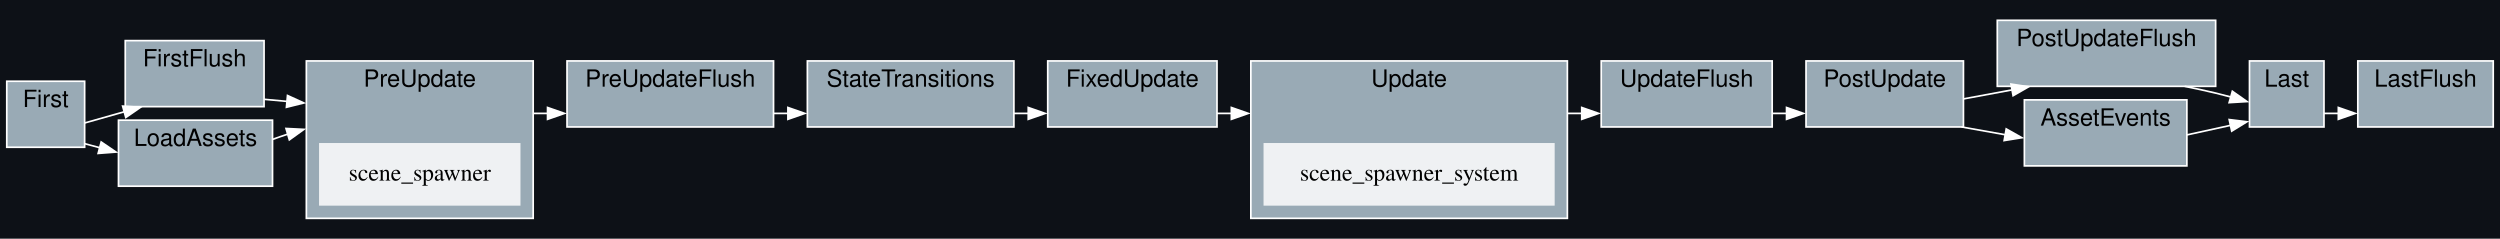
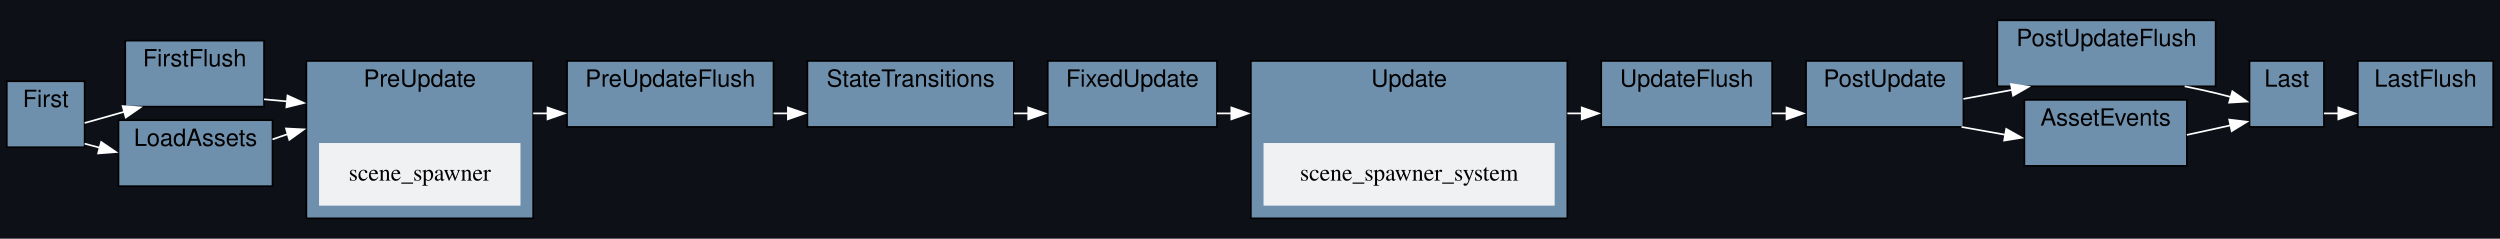
<svg xmlns="http://www.w3.org/2000/svg" width="1477pt" height="141pt" viewBox="0.00 0.00 1477.00 141.00">
  <g id="graph0" class="graph" transform="scale(1 1) rotate(0) translate(4 137)">
    <polygon fill="#0d1117" stroke="none" points="-4,4 -4,-137 1473,-137 1473,4 -4,4" />
    <g id="clust1" class="cluster">
-       <polygon fill="#99aab5" stroke="white" points="70,-74 70,-113 152,-113 152,-74 70,-74" />
+       <polygon fill="#6f90ad" stroke="black" points="70,-74 70,-113 152,-113 152,-74 70,-74" />
      <text text-anchor="middle" x="111" y="-97.8" font-family="Helvetica,sans-Serif" font-size="14.00">FirstFlush</text>
    </g>
    <g id="clust2" class="cluster">
-       <polygon fill="#99aab5" stroke="white" points="331,-62 331,-101 453,-101 453,-62 331,-62" />
+       <polygon fill="#6f90ad" stroke="black" points="331,-62 331,-101 453,-101 453,-62 331,-62" />
      <text text-anchor="middle" x="392" y="-85.8" font-family="Helvetica,sans-Serif" font-size="14.00">PreUpdateFlush</text>
    </g>
    <g id="clust3" class="cluster">
-       <polygon fill="#99aab5" stroke="white" points="942,-62 942,-101 1043,-101 1043,-62 942,-62" />
+       <polygon fill="#6f90ad" stroke="black" points="942,-62 942,-101 1043,-101 1043,-62 942,-62" />
      <text text-anchor="middle" x="992.5" y="-85.8" font-family="Helvetica,sans-Serif" font-size="14.00">UpdateFlush</text>
    </g>
    <g id="clust4" class="cluster">
-       <polygon fill="#99aab5" stroke="white" points="1176,-86 1176,-125 1305,-125 1305,-86 1176,-86" />
+       <polygon fill="#6f90ad" stroke="black" points="1176,-86 1176,-125 1305,-125 1305,-86 1176,-86" />
      <text text-anchor="middle" x="1240.5" y="-109.8" font-family="Helvetica,sans-Serif" font-size="14.00">PostUpdateFlush</text>
    </g>
    <g id="clust5" class="cluster">
-       <polygon fill="#99aab5" stroke="white" points="1389,-62 1389,-101 1469,-101 1469,-62 1389,-62" />
+       <polygon fill="#6f90ad" stroke="black" points="1389,-62 1389,-101 1469,-101 1469,-62 1389,-62" />
      <text text-anchor="middle" x="1429" y="-85.8" font-family="Helvetica,sans-Serif" font-size="14.00">LastFlush</text>
    </g>
    <g id="clust6" class="cluster">
-       <polygon fill="#99aab5" stroke="white" points="0,-50 0,-89 46,-89 46,-50 0,-50" />
+       <polygon fill="#6f90ad" stroke="black" points="0,-50 0,-89 46,-89 46,-50 0,-50" />
      <text text-anchor="middle" x="23" y="-73.8" font-family="Helvetica,sans-Serif" font-size="14.00">First</text>
    </g>
    <g id="clust7" class="cluster">
-       <polygon fill="#99aab5" stroke="white" points="177,-8 177,-101 311,-101 311,-8 177,-8" />
+       <polygon fill="#6f90ad" stroke="black" points="177,-8 177,-101 311,-101 311,-8 177,-8" />
      <text text-anchor="middle" x="244" y="-85.8" font-family="Helvetica,sans-Serif" font-size="14.00">PreUpdate</text>
    </g>
    <g id="clust8" class="cluster">
-       <polygon fill="#99aab5" stroke="white" points="473,-62 473,-101 595,-101 595,-62 473,-62" />
+       <polygon fill="#6f90ad" stroke="black" points="473,-62 473,-101 595,-101 595,-62 473,-62" />
      <text text-anchor="middle" x="534" y="-85.8" font-family="Helvetica,sans-Serif" font-size="14.00">StateTransitions</text>
    </g>
    <g id="clust9" class="cluster">
-       <polygon fill="#99aab5" stroke="white" points="615,-62 615,-101 715,-101 715,-62 615,-62" />
+       <polygon fill="#6f90ad" stroke="black" points="615,-62 615,-101 715,-101 715,-62 615,-62" />
      <text text-anchor="middle" x="665" y="-85.8" font-family="Helvetica,sans-Serif" font-size="14.00">FixedUpdate</text>
    </g>
    <g id="clust10" class="cluster">
-       <polygon fill="#99aab5" stroke="white" points="735,-8 735,-101 922,-101 922,-8 735,-8" />
+       <polygon fill="#6f90ad" stroke="black" points="735,-8 735,-101 922,-101 922,-8 735,-8" />
      <text text-anchor="middle" x="828.5" y="-85.8" font-family="Helvetica,sans-Serif" font-size="14.00">Update</text>
    </g>
    <g id="clust11" class="cluster">
-       <polygon fill="#99aab5" stroke="white" points="1063,-62 1063,-101 1156,-101 1156,-62 1063,-62" />
+       <polygon fill="#6f90ad" stroke="black" points="1063,-62 1063,-101 1156,-101 1156,-62 1063,-62" />
      <text text-anchor="middle" x="1109.5" y="-85.8" font-family="Helvetica,sans-Serif" font-size="14.00">PostUpdate</text>
    </g>
    <g id="clust12" class="cluster">
-       <polygon fill="#99aab5" stroke="white" points="1325,-62 1325,-101 1369,-101 1369,-62 1325,-62" />
+       <polygon fill="#6f90ad" stroke="black" points="1325,-62 1325,-101 1369,-101 1369,-62 1325,-62" />
      <text text-anchor="middle" x="1347" y="-85.8" font-family="Helvetica,sans-Serif" font-size="14.00">Last</text>
    </g>
    <g id="clust13" class="cluster">
-       <polygon fill="#99aab5" stroke="white" points="66,-27 66,-66 157,-66 157,-27 66,-27" />
+       <polygon fill="#6f90ad" stroke="black" points="66,-27 66,-66 157,-66 157,-27 66,-27" />
      <text text-anchor="middle" x="111.5" y="-50.8" font-family="Helvetica,sans-Serif" font-size="14.00">LoadAssets</text>
    </g>
    <g id="clust14" class="cluster">
-       <polygon fill="#99aab5" stroke="white" points="1192,-39 1192,-78 1288,-78 1288,-39 1192,-39" />
+       <polygon fill="#6f90ad" stroke="black" points="1192,-39 1192,-78 1288,-78 1288,-39 1192,-39" />
      <text text-anchor="middle" x="1240" y="-62.8" font-family="Helvetica,sans-Serif" font-size="14.00">AssetEvents</text>
    </g>
    <g id="edge2" class="edge">
      <path fill="none" stroke="white" d="M152,-78.34C156.38,-77.93 160.95,-77.52 165.6,-77.09" />
      <polygon fill="white" stroke="white" points="165.86,-80.58 175.49,-76.18 165.22,-73.61 165.86,-80.58" />
    </g>
    <g id="edge4" class="edge">
      <path fill="none" stroke="white" d="M453,-70C455.88,-70 458.78,-70 461.68,-70" />
      <polygon fill="white" stroke="white" points="461.49,-73.5 471.49,-70 461.49,-66.5 461.49,-73.5" />
    </g>
    <g id="edge8" class="edge">
      <path fill="none" stroke="white" d="M1043,-70C1045.92,-70 1048.88,-70 1051.82,-70" />
      <polygon fill="white" stroke="white" points="1051.49,-73.5 1061.49,-70 1051.49,-66.5 1051.49,-73.5" />
    </g>
    <g id="edge10" class="edge">
      <path fill="none" stroke="white" d="M1286.71,-86C1292.88,-84.76 1299.11,-83.41 1305,-82 1307.97,-81.29 1311.04,-80.5 1314.11,-79.67" />
      <polygon fill="white" stroke="white" points="1314.88,-83.09 1323.55,-76.99 1312.97,-76.35 1314.88,-83.09" />
    </g>
    <g id="edge1" class="edge">
      <path fill="none" stroke="white" d="M46,-64.34C52.44,-66.18 59.5,-68.18 66,-70 67.17,-70.33 68.36,-70.66 69.55,-70.99" />
      <polygon fill="white" stroke="white" points="68.45,-74.32 79.02,-73.6 70.31,-67.57 68.45,-74.32" />
    </g>
    <g id="edge13" class="edge">
      <path fill="none" stroke="white" d="M46,-52.12C48.89,-51.34 51.94,-50.53 55.09,-49.68" />
      <polygon fill="white" stroke="white" points="55.78,-53.12 64.54,-47.16 53.98,-46.36 55.78,-53.12" />
    </g>
    <g id="edge3" class="edge">
      <path fill="none" stroke="white" d="M311,-70C313.95,-70 316.93,-70 319.89,-70" />
      <polygon fill="white" stroke="white" points="319.49,-73.5 329.49,-70 319.49,-66.5 319.49,-73.5" />
    </g>
    <g id="node8" class="node">
      <polygon fill="#eff1f3" stroke="#eff1f3" points="303,-52 185,-52 185,-16 303,-16 303,-52" />
      <text text-anchor="middle" x="244" y="-30.3" font-family="Times,serif" font-size="14.00">scene_spawner</text>
    </g>
    <g id="edge5" class="edge">
      <path fill="none" stroke="white" d="M595,-70C597.86,-70 600.74,-70 603.6,-70" />
      <polygon fill="white" stroke="white" points="603.49,-73.5 613.49,-70 603.49,-66.5 603.49,-73.5" />
    </g>
    <g id="edge6" class="edge">
      <path fill="none" stroke="white" d="M715,-70C717.85,-70 720.75,-70 723.71,-70" />
      <polygon fill="white" stroke="white" points="723.49,-73.5 733.49,-70 723.49,-66.5 723.49,-73.5" />
    </g>
    <g id="edge7" class="edge">
      <path fill="none" stroke="white" d="M922,-70C924.89,-70 927.76,-70 930.59,-70" />
      <polygon fill="white" stroke="white" points="930.49,-73.5 940.49,-70 930.49,-66.5 930.49,-73.5" />
    </g>
    <g id="node12" class="node">
      <polygon fill="#eff1f3" stroke="#eff1f3" points="914,-52 743,-52 743,-16 914,-16 914,-52" />
      <text text-anchor="middle" x="828.5" y="-30.3" font-family="Times,serif" font-size="14.00">scene_spawner_system</text>
    </g>
    <g id="edge9" class="edge">
      <path fill="none" stroke="white" d="M1156,-78.56C1165.41,-80.31 1175.4,-82.17 1185.06,-83.96" />
      <polygon fill="white" stroke="white" points="1184.06,-87.34 1194.53,-85.73 1185.34,-80.46 1184.06,-87.34" />
    </g>
    <g id="edge14" class="edge">
      <path fill="none" stroke="white" d="M1154.87,-62C1163.26,-60.5 1172.15,-58.92 1180.87,-57.36" />
      <polygon fill="white" stroke="white" points="1181.28,-60.85 1190.51,-55.64 1180.05,-53.95 1181.28,-60.85" />
    </g>
    <g id="edge11" class="edge">
      <path fill="none" stroke="white" d="M1369,-70C1371.72,-70 1374.6,-70 1377.56,-70" />
      <polygon fill="white" stroke="white" points="1377.49,-73.5 1387.49,-70 1377.49,-66.5 1377.49,-73.5" />
    </g>
    <g id="edge12" class="edge">
      <path fill="none" stroke="white" d="M157,-54.64C160.07,-55.75 163.17,-56.83 166.28,-57.83" />
      <polygon fill="white" stroke="white" points="164.97,-61.1 175.55,-60.57 166.95,-54.38 164.97,-61.1" />
    </g>
    <g id="edge15" class="edge">
      <path fill="none" stroke="white" d="M1288,-57.3C1296.82,-59.23 1305.85,-61.21 1314.08,-63.01" />
      <polygon fill="white" stroke="white" points="1313.01,-66.36 1323.52,-65.08 1314.5,-59.52 1313.01,-66.36" />
    </g>
  </g>
</svg>
